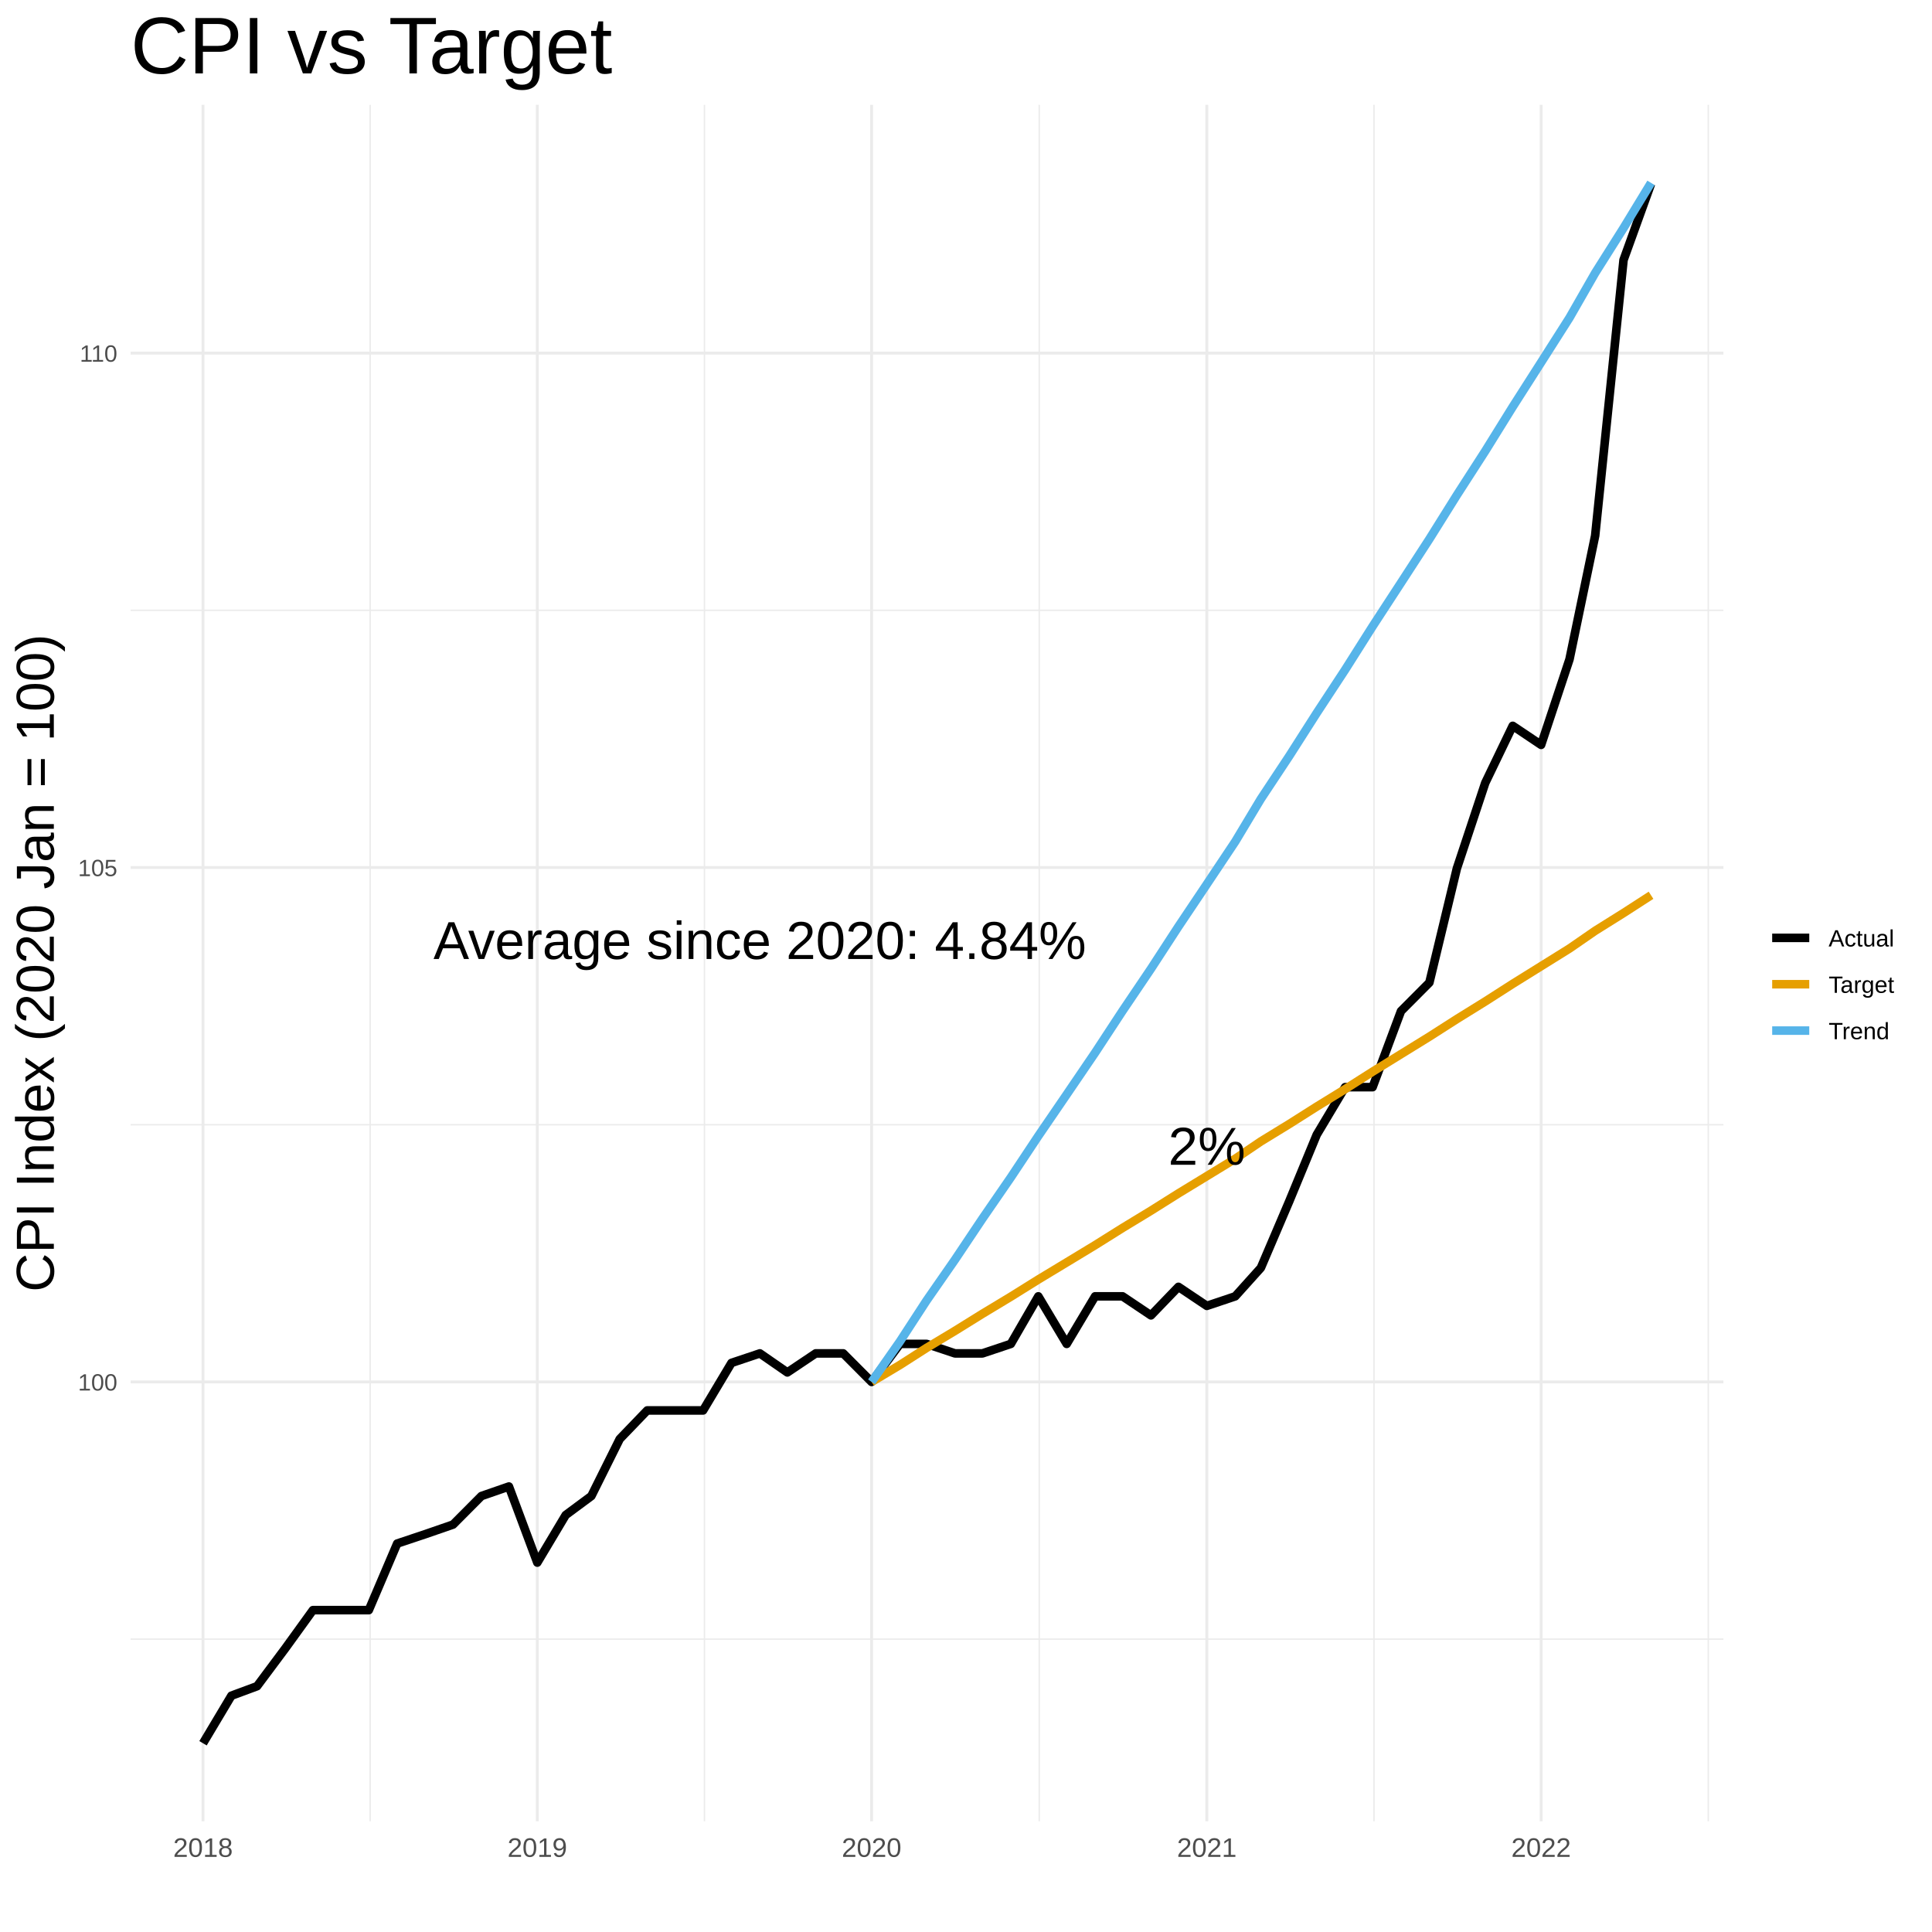
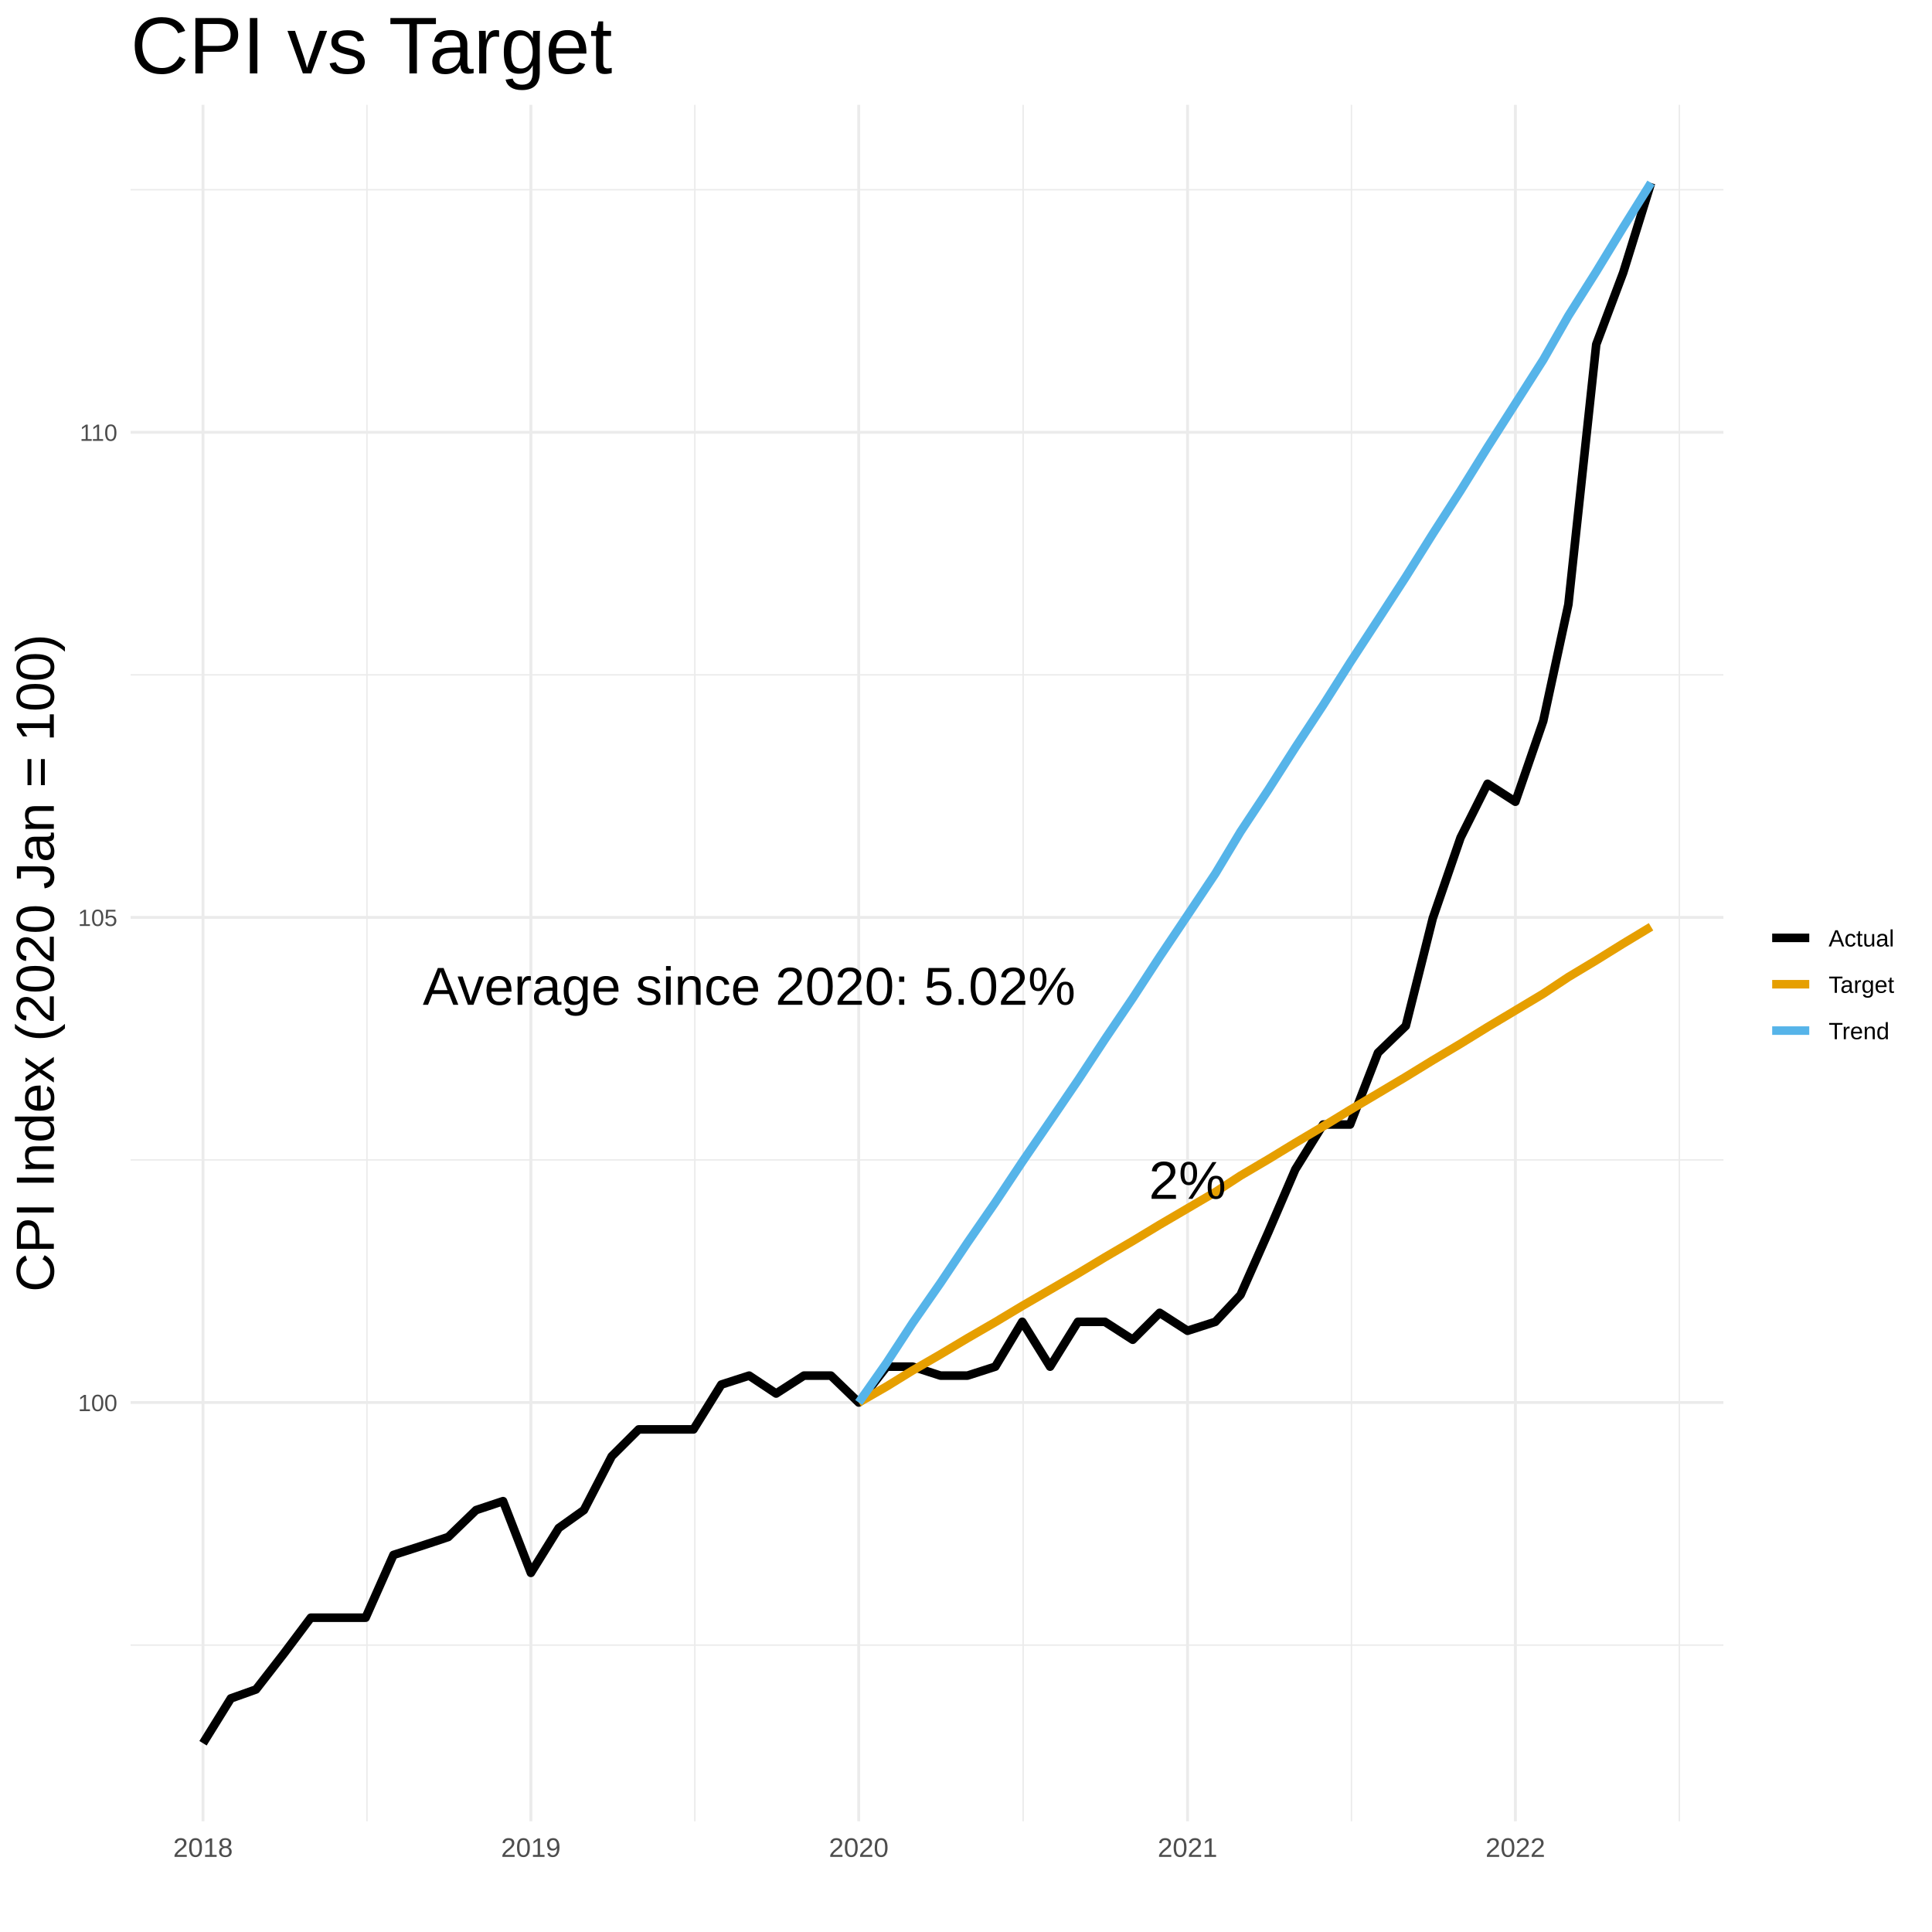
<svg xmlns="http://www.w3.org/2000/svg" class="svglite" width="720.00pt" height="720.00pt" viewBox="0 0 720.00 720.00">
  <defs>
    <style type="text/css">
    .svglite line, .svglite polyline, .svglite polygon, .svglite path, .svglite rect, .svglite circle {
      fill: none;
      stroke: #000000;
      stroke-linecap: round;
      stroke-linejoin: round;
      stroke-miterlimit: 10.00;
    }
    .svglite text {
      white-space: pre;
    }
  </style>
  </defs>
  <rect width="100%" height="100%" style="stroke: none; fill: #FFFFFF;" />
  <defs>
    <clipPath id="cpMC4wMHw3MjAuMDB8MC4wMHw3MjAuMDA=">
      <rect x="0.00" y="0.00" width="720.00" height="720.00" />
    </clipPath>
  </defs>
  <g clip-path="url(#cpMC4wMHw3MjAuMDB8MC4wMHw3MjAuMDA=)">
</g>
  <defs>
    <clipPath id="cpNDguNjh8NjQyLjI3fDM5LjA3fDY3OC43Mw==">
      <rect x="48.68" y="39.07" width="593.60" height="639.66" />
    </clipPath>
  </defs>
  <g clip-path="url(#cpNDguNjh8NjQyLjI3fDM5LjA3fDY3OC43Mw==)">
-     <polyline points="48.68,610.86 642.27,610.86 " style="stroke-width: 0.53; stroke: #EBEBEB; stroke-linecap: butt;" />
-     <polyline points="48.68,419.15 642.27,419.15 " style="stroke-width: 0.53; stroke: #EBEBEB; stroke-linecap: butt;" />
-     <polyline points="48.68,227.45 642.27,227.45 " style="stroke-width: 0.53; stroke: #EBEBEB; stroke-linecap: butt;" />
-     <polyline points="137.95,678.73 137.95,39.07 " style="stroke-width: 0.53; stroke: #EBEBEB; stroke-linecap: butt;" />
-     <polyline points="262.53,678.73 262.53,39.07 " style="stroke-width: 0.53; stroke: #EBEBEB; stroke-linecap: butt;" />
-     <polyline points="387.29,678.73 387.29,39.07 " style="stroke-width: 0.53; stroke: #EBEBEB; stroke-linecap: butt;" />
-     <polyline points="512.04,678.73 512.04,39.07 " style="stroke-width: 0.53; stroke: #EBEBEB; stroke-linecap: butt;" />
-     <polyline points="636.63,678.73 636.63,39.07 " style="stroke-width: 0.53; stroke: #EBEBEB; stroke-linecap: butt;" />
-     <polyline points="48.68,515.00 642.27,515.00 " style="stroke-width: 1.07; stroke: #EBEBEB; stroke-linecap: butt;" />
-     <polyline points="48.68,323.30 642.27,323.30 " style="stroke-width: 1.07; stroke: #EBEBEB; stroke-linecap: butt;" />
-     <polyline points="48.68,131.59 642.27,131.59 " style="stroke-width: 1.07; stroke: #EBEBEB; stroke-linecap: butt;" />
+     <polyline points="48.68,613.07 642.27,613.07 " style="stroke-width: 0.53; stroke: #EBEBEB; stroke-linecap: butt;" />
+     <polyline points="48.68,432.28 642.27,432.28 " style="stroke-width: 0.53; stroke: #EBEBEB; stroke-linecap: butt;" />
+     <polyline points="48.68,251.49 642.27,251.49 " style="stroke-width: 0.53; stroke: #EBEBEB; stroke-linecap: butt;" />
+     <polyline points="48.68,70.70 642.27,70.70 " style="stroke-width: 0.53; stroke: #EBEBEB; stroke-linecap: butt;" />
+     <polyline points="136.75,678.73 136.75,39.07 " style="stroke-width: 0.53; stroke: #EBEBEB; stroke-linecap: butt;" />
+     <polyline points="258.94,678.73 258.94,39.07 " style="stroke-width: 0.53; stroke: #EBEBEB; stroke-linecap: butt;" />
+     <polyline points="381.29,678.73 381.29,39.07 " style="stroke-width: 0.53; stroke: #EBEBEB; stroke-linecap: butt;" />
+     <polyline points="503.65,678.73 503.65,39.07 " style="stroke-width: 0.53; stroke: #EBEBEB; stroke-linecap: butt;" />
+     <polyline points="625.84,678.73 625.84,39.07 " style="stroke-width: 0.53; stroke: #EBEBEB; stroke-linecap: butt;" />
+     <polyline points="48.68,522.67 642.27,522.67 " style="stroke-width: 1.07; stroke: #EBEBEB; stroke-linecap: butt;" />
+     <polyline points="48.68,341.88 642.27,341.88 " style="stroke-width: 1.07; stroke: #EBEBEB; stroke-linecap: butt;" />
+     <polyline points="48.68,161.10 642.27,161.10 " style="stroke-width: 1.07; stroke: #EBEBEB; stroke-linecap: butt;" />
    <polyline points="75.66,678.73 75.66,39.07 " style="stroke-width: 1.07; stroke: #EBEBEB; stroke-linecap: butt;" />
-     <polyline points="200.24,678.73 200.24,39.07 " style="stroke-width: 1.07; stroke: #EBEBEB; stroke-linecap: butt;" />
-     <polyline points="324.82,678.73 324.82,39.07 " style="stroke-width: 1.07; stroke: #EBEBEB; stroke-linecap: butt;" />
-     <polyline points="449.75,678.73 449.75,39.07 " style="stroke-width: 1.07; stroke: #EBEBEB; stroke-linecap: butt;" />
-     <polyline points="574.33,678.73 574.33,39.07 " style="stroke-width: 1.07; stroke: #EBEBEB; stroke-linecap: butt;" />
-     <polyline points="75.66,649.66 86.24,631.94 95.80,628.40 106.38,614.22 116.62,600.05 127.20,600.05 137.44,600.05 148.02,575.24 158.60,571.70 168.84,568.16 179.42,557.53 189.66,553.98 200.24,582.33 210.82,564.61 220.38,557.53 230.96,536.27 241.20,525.63 251.78,525.63 262.02,525.63 272.60,507.92 283.18,504.37 293.42,511.46 304.00,504.37 314.24,504.37 324.82,515.00 335.41,500.83 345.30,500.83 355.89,504.37 366.13,504.37 376.71,500.83 386.95,483.11 397.53,500.83 408.11,483.11 418.35,483.11 428.93,490.20 439.17,479.57 449.75,486.66 460.33,483.11 469.89,472.48 480.47,447.68 490.71,422.87 501.29,405.15 511.53,405.15 522.11,376.81 532.69,366.18 542.93,323.65 553.51,291.76 563.75,270.50 574.33,277.59 584.91,245.70 594.47,199.63 605.05,96.87 615.29,68.52 " style="stroke-width: 3.20; stroke-linecap: butt;" />
-     <polyline points="324.82,515.00 335.41,508.67 345.30,502.33 355.89,495.97 366.13,489.61 376.71,483.23 386.95,476.84 397.53,470.45 408.11,464.04 418.35,457.62 428.93,451.19 439.17,444.75 449.75,438.30 460.33,431.84 469.89,425.37 480.47,418.89 490.71,412.40 501.29,405.89 511.53,399.38 522.11,392.85 532.69,386.32 542.93,379.77 553.51,373.21 563.75,366.65 574.33,360.07 584.91,353.48 594.47,346.88 605.05,340.26 615.29,333.64 " style="stroke-width: 3.20; stroke: #E69F00; stroke-linecap: butt;" />
-     <polyline points="324.82,515.00 335.41,499.88 345.30,484.69 355.89,469.45 366.13,454.14 376.71,438.78 386.95,423.35 397.53,407.87 408.11,392.32 418.35,376.71 428.93,361.04 439.17,345.30 449.75,329.51 460.33,313.65 469.89,297.73 480.47,281.75 490.71,265.71 501.29,249.60 511.53,233.42 522.11,217.19 532.69,200.89 542.93,184.52 553.51,168.09 563.75,151.60 574.33,135.04 584.91,118.42 594.47,101.73 605.05,84.97 615.29,68.15 " style="stroke-width: 3.20; stroke: #56B4E9; stroke-linecap: butt;" />
-     <text x="449.75" y="434.08" text-anchor="middle" style="font-size: 19.92px; font-family: &quot;Liberation Sans&quot;;" textLength="31.58px" lengthAdjust="spacingAndGlyphs">2%</text>
-     <text x="283.18" y="357.40" text-anchor="middle" style="font-size: 19.92px; font-family: &quot;Liberation Sans&quot;;" textLength="273.05px" lengthAdjust="spacingAndGlyphs">Average since 2020: 4.84%</text>
+     <polyline points="197.85,678.73 197.85,39.07 " style="stroke-width: 1.07; stroke: #EBEBEB; stroke-linecap: butt;" />
+     <polyline points="320.03,678.73 320.03,39.07 " style="stroke-width: 1.07; stroke: #EBEBEB; stroke-linecap: butt;" />
+     <polyline points="442.56,678.73 442.56,39.07 " style="stroke-width: 1.07; stroke: #EBEBEB; stroke-linecap: butt;" />
+     <polyline points="564.74,678.73 564.74,39.07 " style="stroke-width: 1.07; stroke: #EBEBEB; stroke-linecap: butt;" />
+     <polyline points="75.66,649.66 86.03,632.95 95.41,629.61 105.79,616.24 115.83,602.87 126.21,602.87 136.25,602.87 146.63,579.48 157.00,576.14 167.05,572.80 177.42,562.77 187.47,559.43 197.85,586.16 208.22,569.46 217.60,562.77 227.97,542.72 238.02,532.70 248.39,532.70 258.44,532.70 268.81,515.99 279.19,512.65 289.24,519.33 299.61,512.65 309.66,512.65 320.03,522.67 330.41,509.31 340.12,509.31 350.50,512.65 360.54,512.65 370.92,509.31 380.96,492.60 391.34,509.31 401.71,492.60 411.76,492.60 422.14,499.28 432.18,489.25 442.56,495.94 452.93,492.60 462.31,482.57 472.68,459.18 482.73,435.79 493.10,419.08 503.15,419.08 513.53,392.34 523.90,382.32 533.95,342.22 544.32,312.14 554.37,292.09 564.74,298.78 575.12,268.70 584.49,225.26 594.87,128.35 604.92,101.61 615.29,68.20 " style="stroke-width: 3.20; stroke-linecap: butt;" />
+     <polyline points="320.03,522.67 330.41,516.70 340.12,510.72 350.50,504.72 360.54,498.72 370.92,492.71 380.96,486.68 391.34,480.65 401.71,474.61 411.76,468.56 422.14,462.49 432.18,456.42 442.56,450.34 452.93,444.25 462.31,438.14 472.68,432.03 482.73,425.91 493.10,419.77 503.15,413.63 513.53,407.48 523.90,401.31 533.95,395.14 544.32,388.96 554.37,382.76 564.74,376.56 575.12,370.34 584.49,364.12 594.87,357.88 604.92,351.64 615.29,345.38 " style="stroke-width: 3.20; stroke: #E69F00; stroke-linecap: butt;" />
+     <polyline points="320.03,522.67 330.41,507.88 340.12,493.02 350.50,478.11 360.54,463.13 370.92,448.10 380.96,433.00 391.34,417.84 401.71,402.61 411.76,387.33 422.14,371.98 432.18,356.57 442.56,341.10 452.93,325.56 462.31,309.96 472.68,294.30 482.73,278.57 493.10,262.78 503.15,246.92 513.53,231.00 523.90,215.01 533.95,198.96 544.32,182.84 554.37,166.66 564.74,150.40 575.12,134.09 584.49,117.70 594.87,101.25 604.92,84.74 615.29,68.15 " style="stroke-width: 3.20; stroke: #56B4E9; stroke-linecap: butt;" />
+     <text x="442.56" y="446.77" text-anchor="middle" style="font-size: 19.92px; font-family: &quot;Liberation Sans&quot;;" textLength="31.58px" lengthAdjust="spacingAndGlyphs">2%</text>
+     <text x="279.19" y="374.45" text-anchor="middle" style="font-size: 19.92px; font-family: &quot;Liberation Sans&quot;;" textLength="273.05px" lengthAdjust="spacingAndGlyphs">Average since 2020: 5.02%</text>
  </g>
  <g clip-path="url(#cpMC4wMHw3MjAuMDB8MC4wMHw3MjAuMDA=)">
-     <text x="43.74" y="518.21" text-anchor="end" style="font-size: 8.80px;fill: #4D4D4D; font-family: &quot;Liberation Sans&quot;;" textLength="16.78px" lengthAdjust="spacingAndGlyphs">100</text>
-     <text x="43.74" y="326.51" text-anchor="end" style="font-size: 8.80px;fill: #4D4D4D; font-family: &quot;Liberation Sans&quot;;" textLength="16.78px" lengthAdjust="spacingAndGlyphs">105</text>
-     <text x="43.74" y="134.80" text-anchor="end" style="font-size: 8.80px;fill: #4D4D4D; font-family: &quot;Liberation Sans&quot;;" textLength="16.78px" lengthAdjust="spacingAndGlyphs">110</text>
+     <text x="43.74" y="525.88" text-anchor="end" style="font-size: 8.80px;fill: #4D4D4D; font-family: &quot;Liberation Sans&quot;;" textLength="16.78px" lengthAdjust="spacingAndGlyphs">100</text>
+     <text x="43.74" y="345.09" text-anchor="end" style="font-size: 8.80px;fill: #4D4D4D; font-family: &quot;Liberation Sans&quot;;" textLength="16.78px" lengthAdjust="spacingAndGlyphs">105</text>
+     <text x="43.74" y="164.30" text-anchor="end" style="font-size: 8.80px;fill: #4D4D4D; font-family: &quot;Liberation Sans&quot;;" textLength="16.78px" lengthAdjust="spacingAndGlyphs">110</text>
    <text x="75.66" y="692.00" text-anchor="middle" style="font-size: 10.00px;fill: #4D4D4D; font-family: &quot;Liberation Sans&quot;;" textLength="25.46px" lengthAdjust="spacingAndGlyphs">2018</text>
-     <text x="200.24" y="692.00" text-anchor="middle" style="font-size: 10.00px;fill: #4D4D4D; font-family: &quot;Liberation Sans&quot;;" textLength="25.46px" lengthAdjust="spacingAndGlyphs">2019</text>
-     <text x="324.82" y="692.00" text-anchor="middle" style="font-size: 10.00px;fill: #4D4D4D; font-family: &quot;Liberation Sans&quot;;" textLength="25.46px" lengthAdjust="spacingAndGlyphs">2020</text>
-     <text x="449.75" y="692.00" text-anchor="middle" style="font-size: 10.00px;fill: #4D4D4D; font-family: &quot;Liberation Sans&quot;;" textLength="25.46px" lengthAdjust="spacingAndGlyphs">2021</text>
-     <text x="574.33" y="692.00" text-anchor="middle" style="font-size: 10.00px;fill: #4D4D4D; font-family: &quot;Liberation Sans&quot;;" textLength="25.46px" lengthAdjust="spacingAndGlyphs">2022</text>
+     <text x="197.85" y="692.00" text-anchor="middle" style="font-size: 10.00px;fill: #4D4D4D; font-family: &quot;Liberation Sans&quot;;" textLength="25.46px" lengthAdjust="spacingAndGlyphs">2019</text>
+     <text x="320.03" y="692.00" text-anchor="middle" style="font-size: 10.00px;fill: #4D4D4D; font-family: &quot;Liberation Sans&quot;;" textLength="25.46px" lengthAdjust="spacingAndGlyphs">2020</text>
+     <text x="442.56" y="692.00" text-anchor="middle" style="font-size: 10.00px;fill: #4D4D4D; font-family: &quot;Liberation Sans&quot;;" textLength="25.46px" lengthAdjust="spacingAndGlyphs">2021</text>
+     <text x="564.74" y="692.00" text-anchor="middle" style="font-size: 10.00px;fill: #4D4D4D; font-family: &quot;Liberation Sans&quot;;" textLength="25.46px" lengthAdjust="spacingAndGlyphs">2022</text>
    <text transform="translate(20.06,358.90) rotate(-90)" text-anchor="middle" style="font-size: 20.00px; font-family: &quot;Liberation Sans&quot;;" textLength="271.03px" lengthAdjust="spacingAndGlyphs">CPI Index (2020 Jan = 100)</text>
    <line x1="660.44" y1="349.52" x2="674.26" y2="349.52" style="stroke-width: 3.20; stroke-linecap: butt;" />
    <line x1="660.44" y1="366.80" x2="674.26" y2="366.80" style="stroke-width: 3.20; stroke: #E69F00; stroke-linecap: butt;" />
    <line x1="660.44" y1="384.08" x2="674.26" y2="384.08" style="stroke-width: 3.20; stroke: #56B4E9; stroke-linecap: butt;" />
    <text x="681.47" y="352.73" style="font-size: 8.80px; font-family: &quot;Liberation Sans&quot;;" textLength="27.57px" lengthAdjust="spacingAndGlyphs">Actual</text>
    <text x="681.47" y="370.01" style="font-size: 8.80px; font-family: &quot;Liberation Sans&quot;;" textLength="27.22px" lengthAdjust="spacingAndGlyphs">Target</text>
    <text x="681.47" y="387.29" style="font-size: 8.80px; font-family: &quot;Liberation Sans&quot;;" textLength="24.07px" lengthAdjust="spacingAndGlyphs">Trend</text>
    <text x="48.68" y="27.35" style="font-size: 30.00px; font-family: &quot;Liberation Sans&quot;;" textLength="193.18px" lengthAdjust="spacingAndGlyphs">CPI vs Target</text>
  </g>
</svg>
